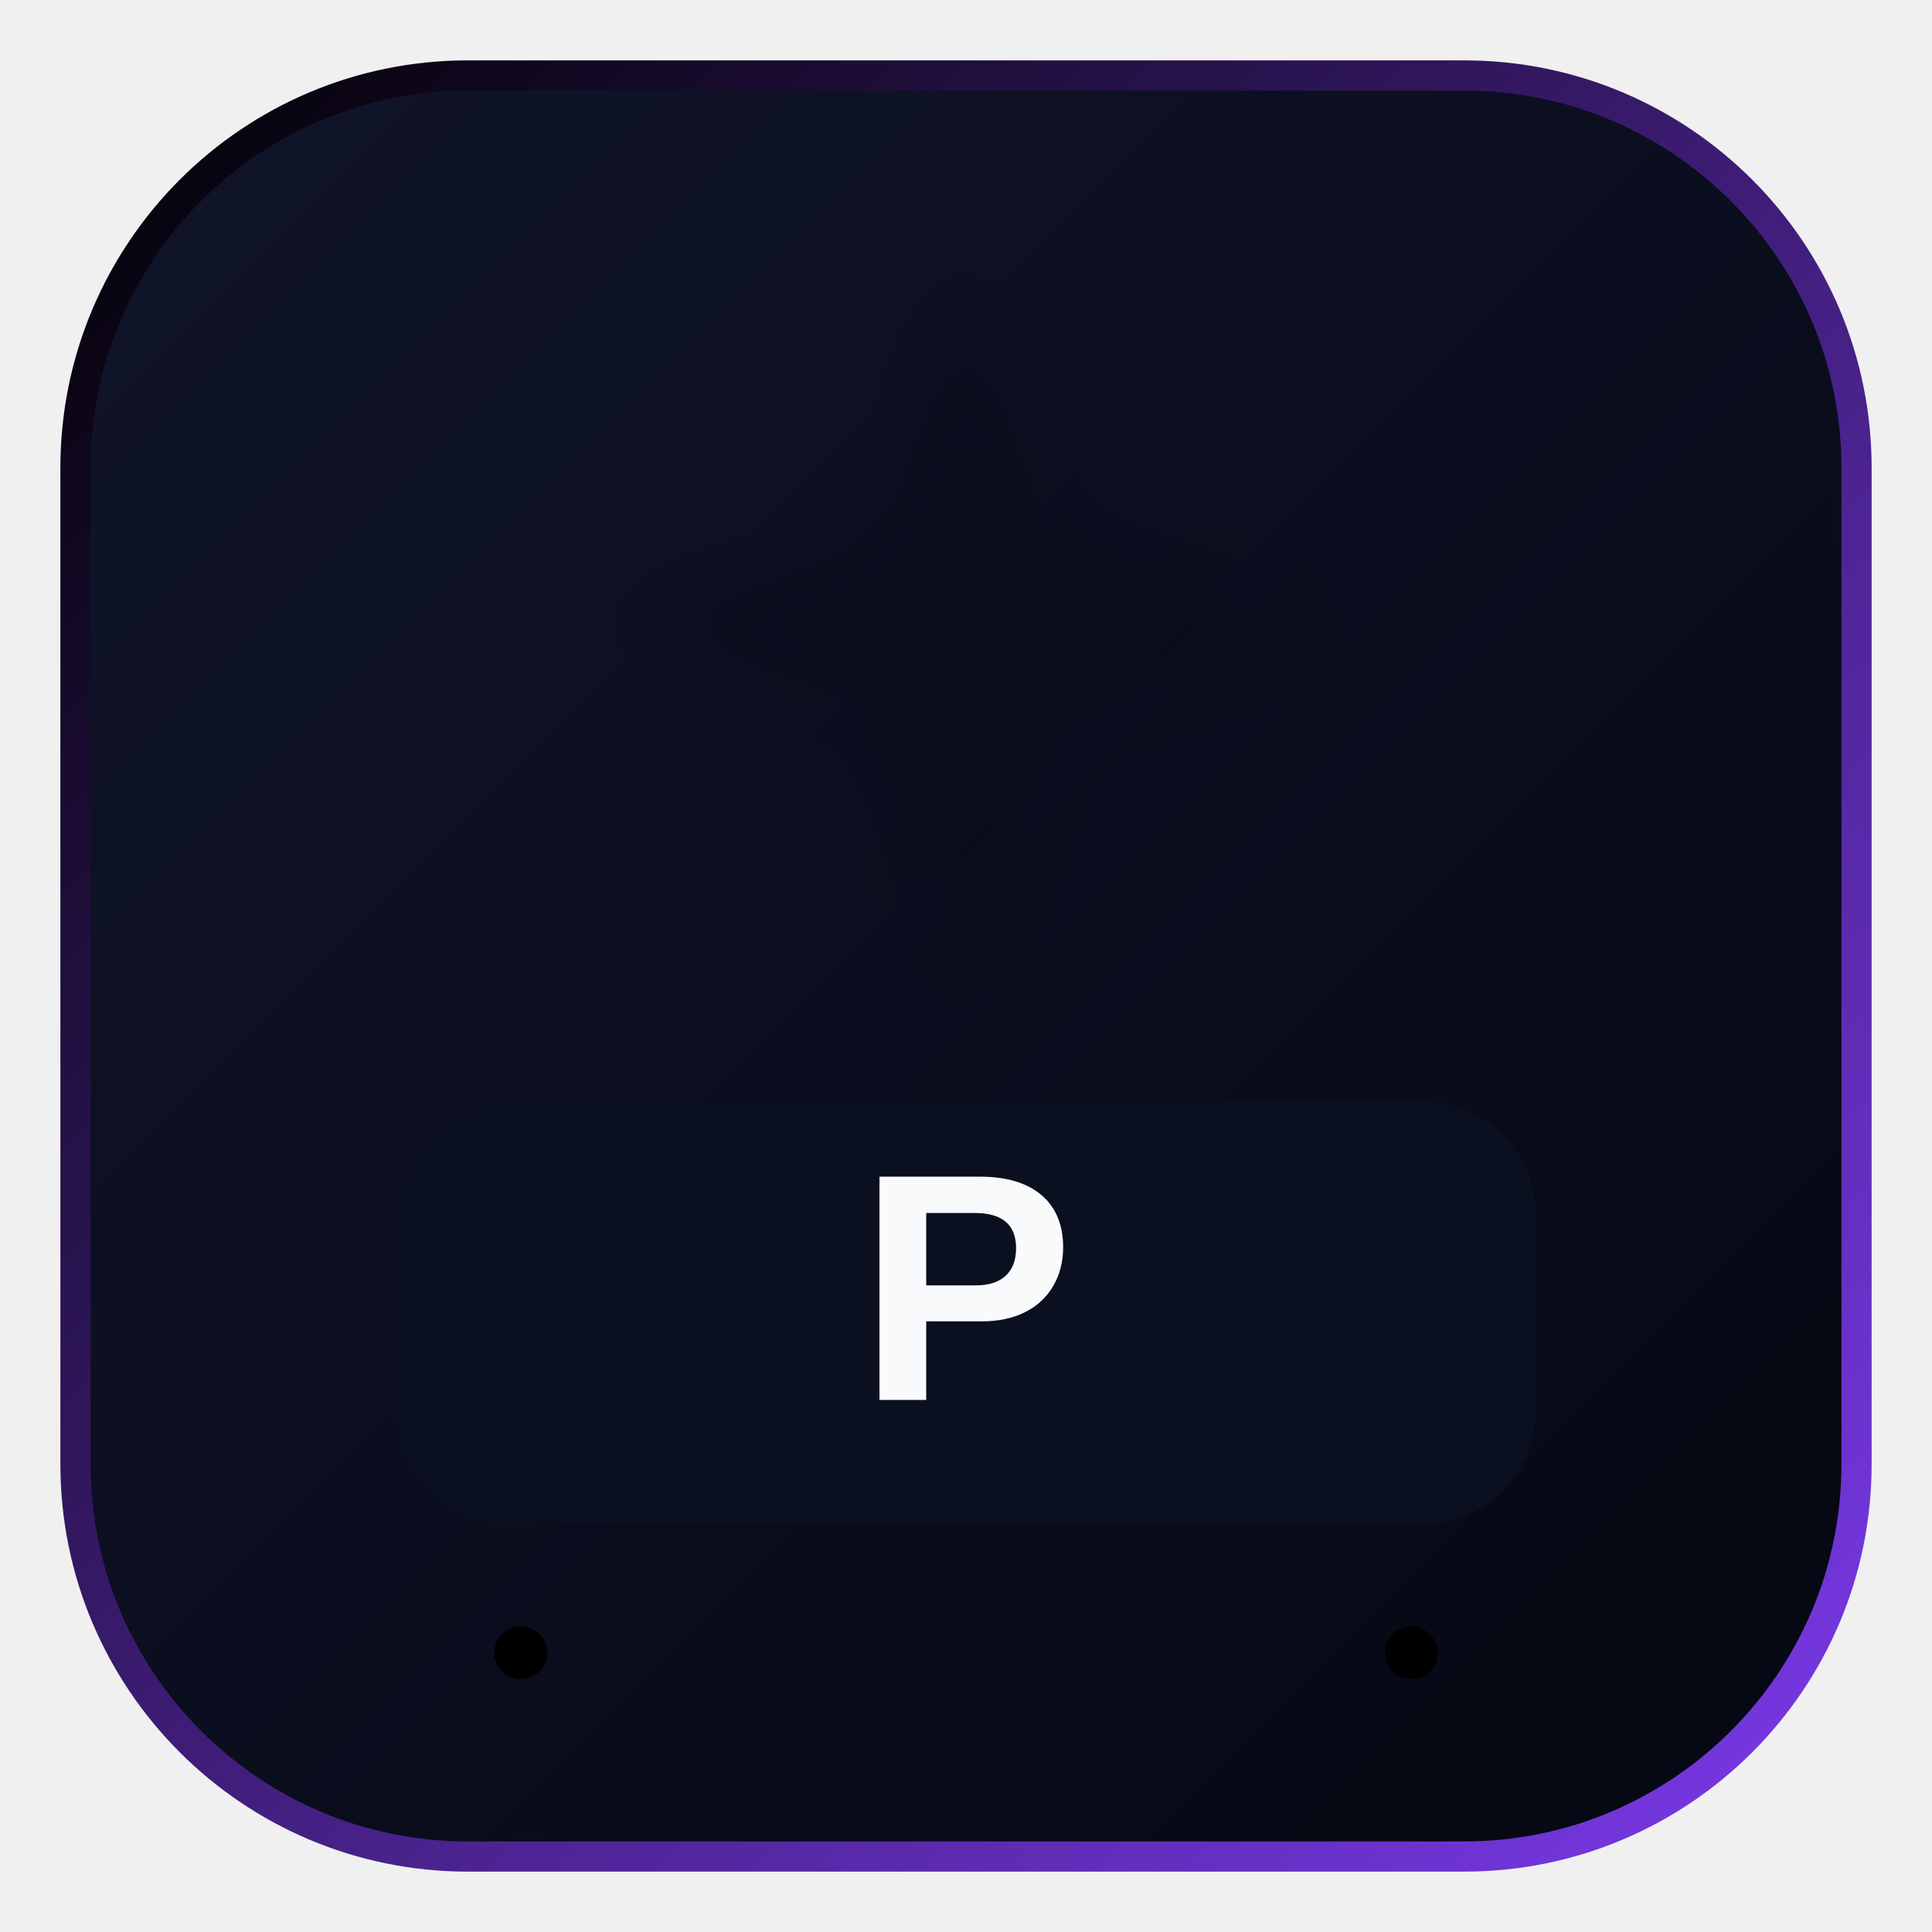
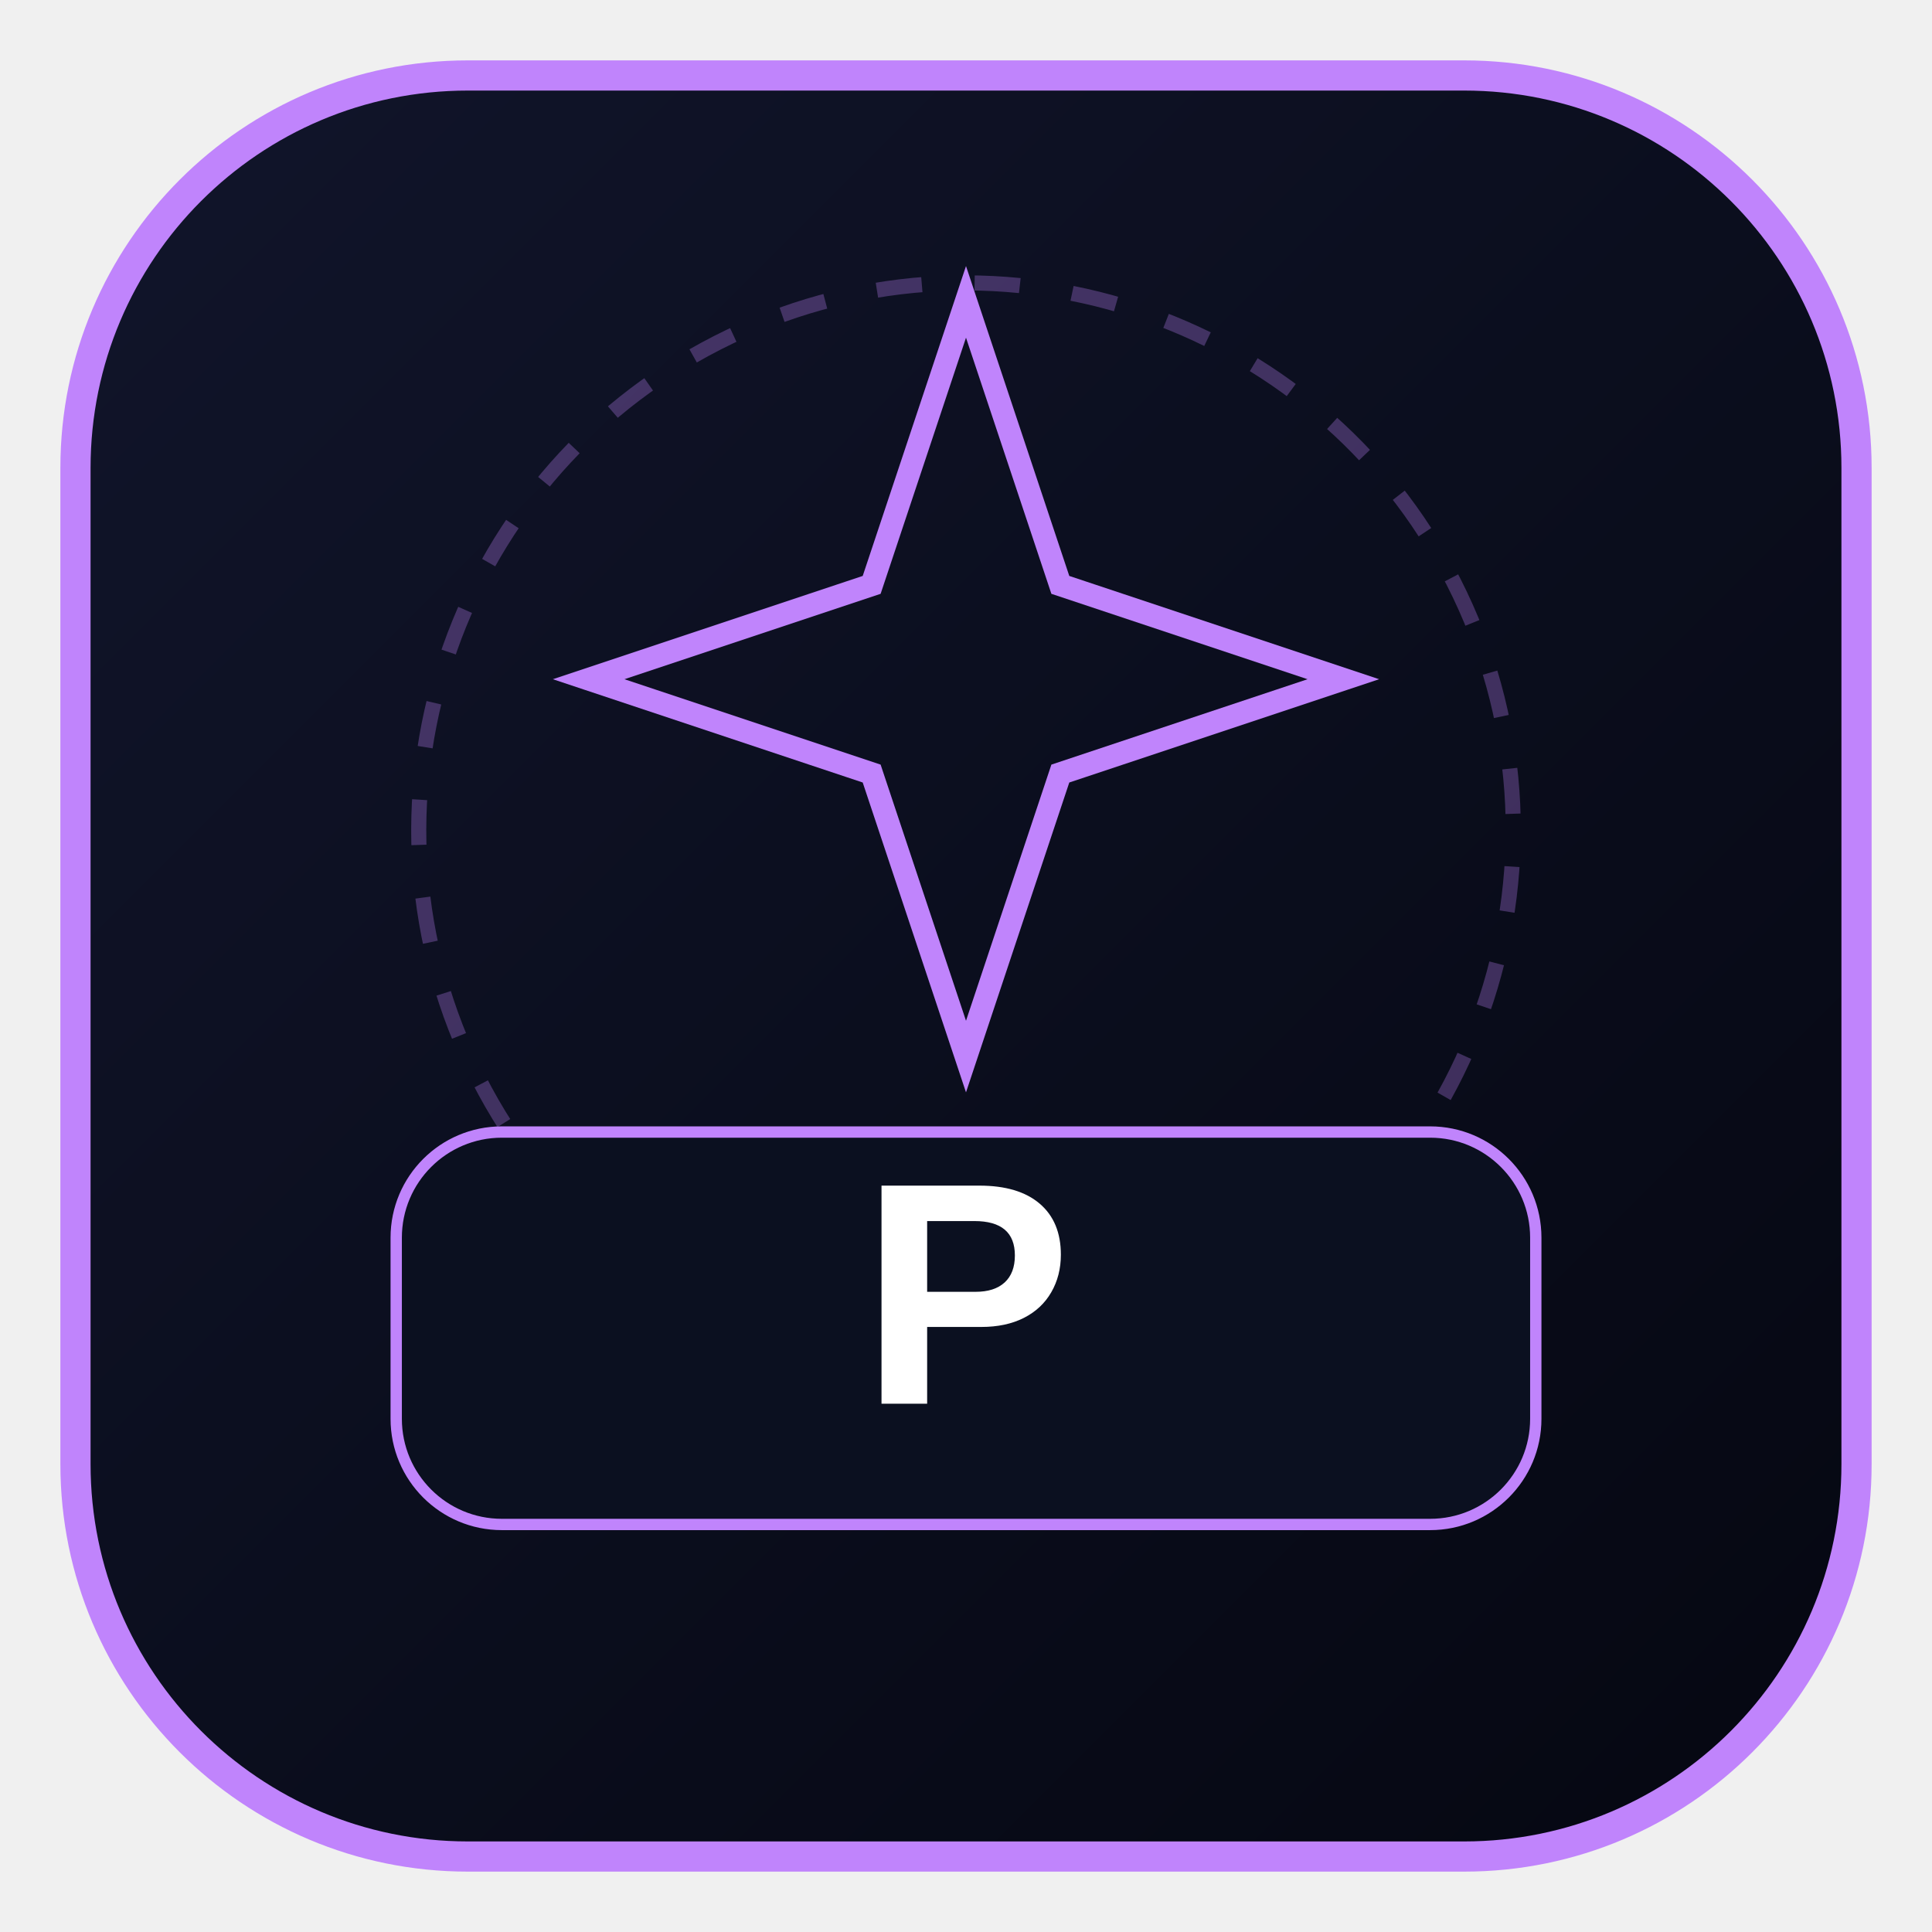
<svg xmlns="http://www.w3.org/2000/svg" width="512" height="512" viewBox="0 0 512 512">
  <defs>
-     <linearGradient id="bg" x1="0" y1="0" x2="1" y2="1">
+     <linearGradient id="b" x1="0" y1="0" x2="1" y2="1">
      <stop stop-color="#11152b" />
      <stop offset="1" stop-color="#050711" />
    </linearGradient>
-     <linearGradient id="glow" x1="0" y1="0" x2="1" y2="1">
-       <stop stop-color="c084fc" />
-       <stop offset="1" stop-color="#7c3aed" />
-     </linearGradient>
-     <filter id="shadow">
-       <feGaussianBlur stdDeviation="12" />
-     </filter>
  </defs>
-   <rect x="20" y="20" width="472" height="472" rx="104" fill="url(#bg)" stroke="url(#glow)" stroke-width="8" />
-   <circle cx="256" cy="238" r="151" fill="none" stroke="c084fc" stroke-opacity=".22" stroke-width="3" />
-   <circle cx="256" cy="238" r="125" fill="none" stroke="c084fc" stroke-opacity=".45" stroke-width="2" stroke-dasharray="10 15" transform="rotate(333 256 238)" />
-   <path d="M256 66 L280 142 L356 166 L280 190 L256 266 L232 190 L156 166 L232 142 Z" fill="c084fc" opacity=".16" filter="url(#shadow)" />
-   <path d="M256 91 L274 157 L340 175 L274 193 L256 259 L238 193 L172 175 L238 157 Z" fill="none" stroke="c084fc" stroke-width="5" stroke-linejoin="round" />
-   <rect x="105" y="292" width="302" height="112" rx="30" fill="#0b1020" stroke="c084fc" stroke-opacity=".7" stroke-width="3" />
-   <text x="256" y="371" fill="#f8fafc" font-family="Arial,Helvetica,sans-serif" font-size="86" font-weight="800" text-anchor="middle" letter-spacing="2">P</text>
-   <path d="M138 438 H374" stroke="c084fc" stroke-width="5" stroke-linecap="round" />
-   <circle cx="138" cy="438" r="7" fill="c084fc" />
-   <circle cx="374" cy="438" r="7" fill="c084fc" />
+   <rect x="20" y="20" width="472" height="472" rx="104" fill="url(#b)" stroke="#c084fc" stroke-width="8" />
+   <circle cx="256" cy="220" r="145" fill="none" stroke="#c084fc" stroke-opacity=".3" stroke-width="4" stroke-dasharray="12 14" transform="rotate(333 256 220)" />
+   <path d="M256 80 L281 155 L356 180 L281 205 L256 280 L231 205 L156 180 L231 155 Z" fill="none" stroke="#c084fc" stroke-width="6" />
+   <rect x="105" y="300" width="302" height="104" rx="28" fill="#0b1020" stroke="#c084fc" stroke-width="3" />
+   <text x="256" y="372" fill="#fff" font-family="Arial,sans-serif" font-size="84" font-weight="800" text-anchor="middle">P</text>
</svg>
